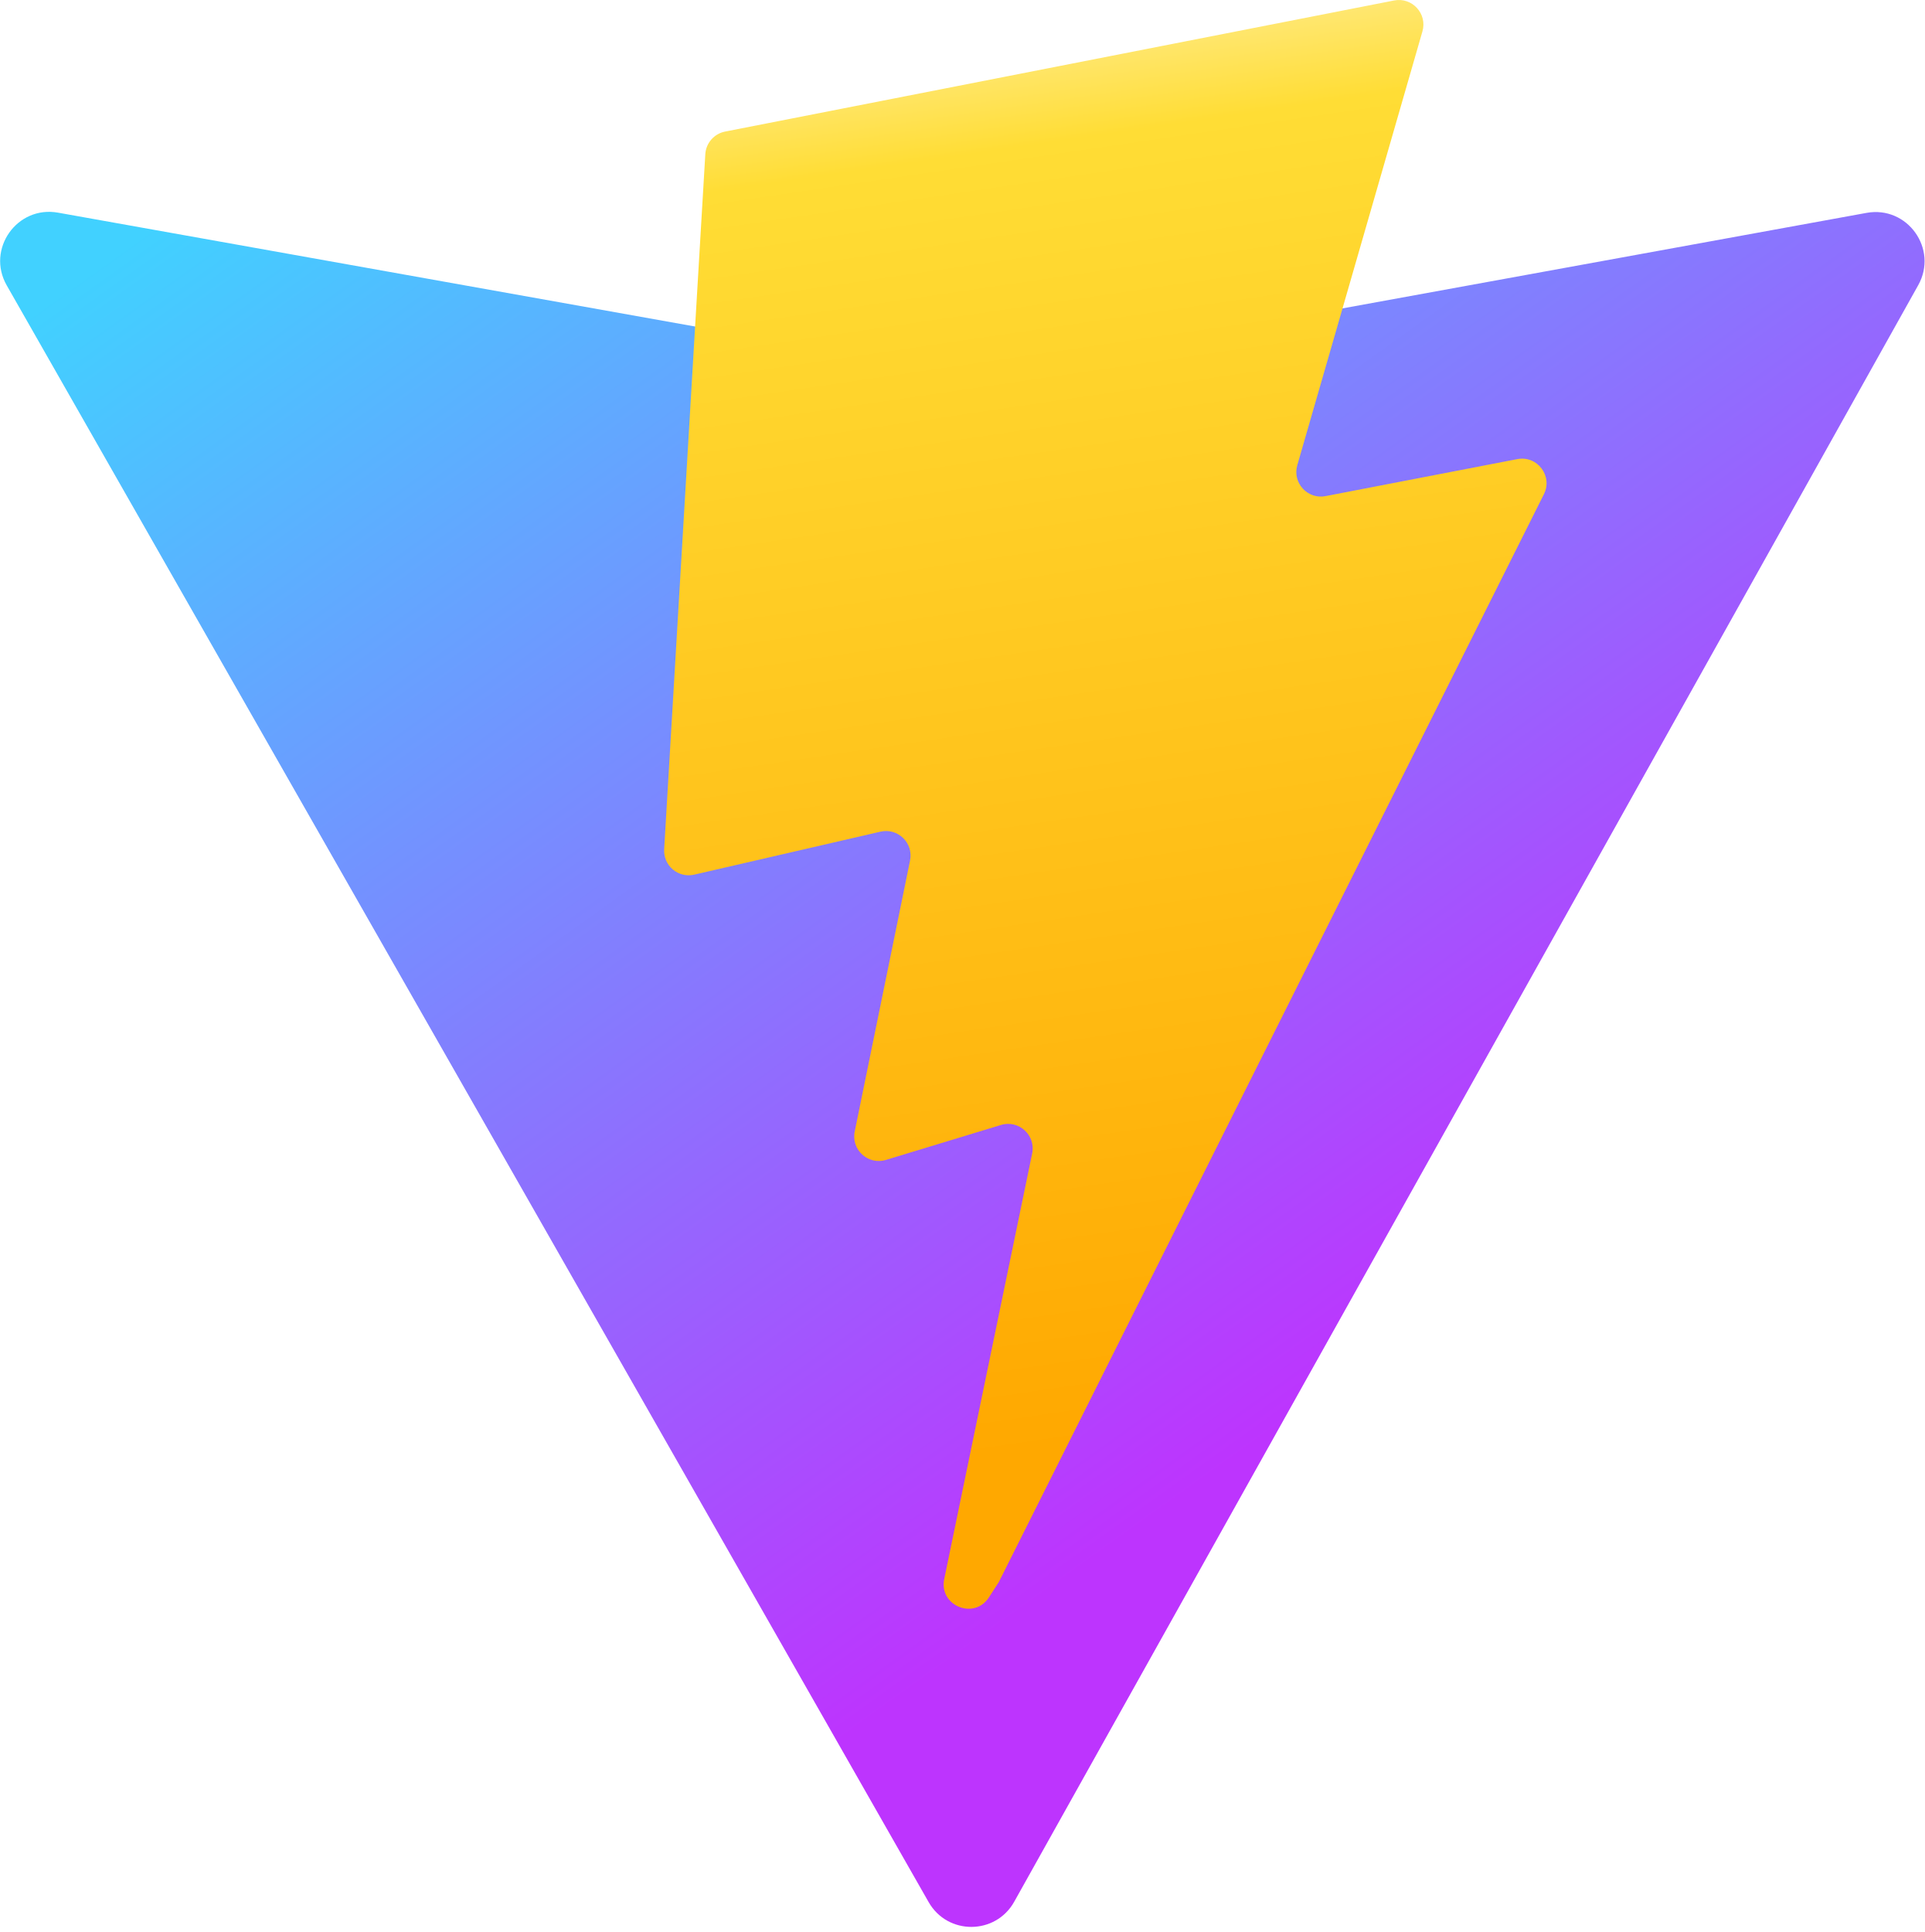
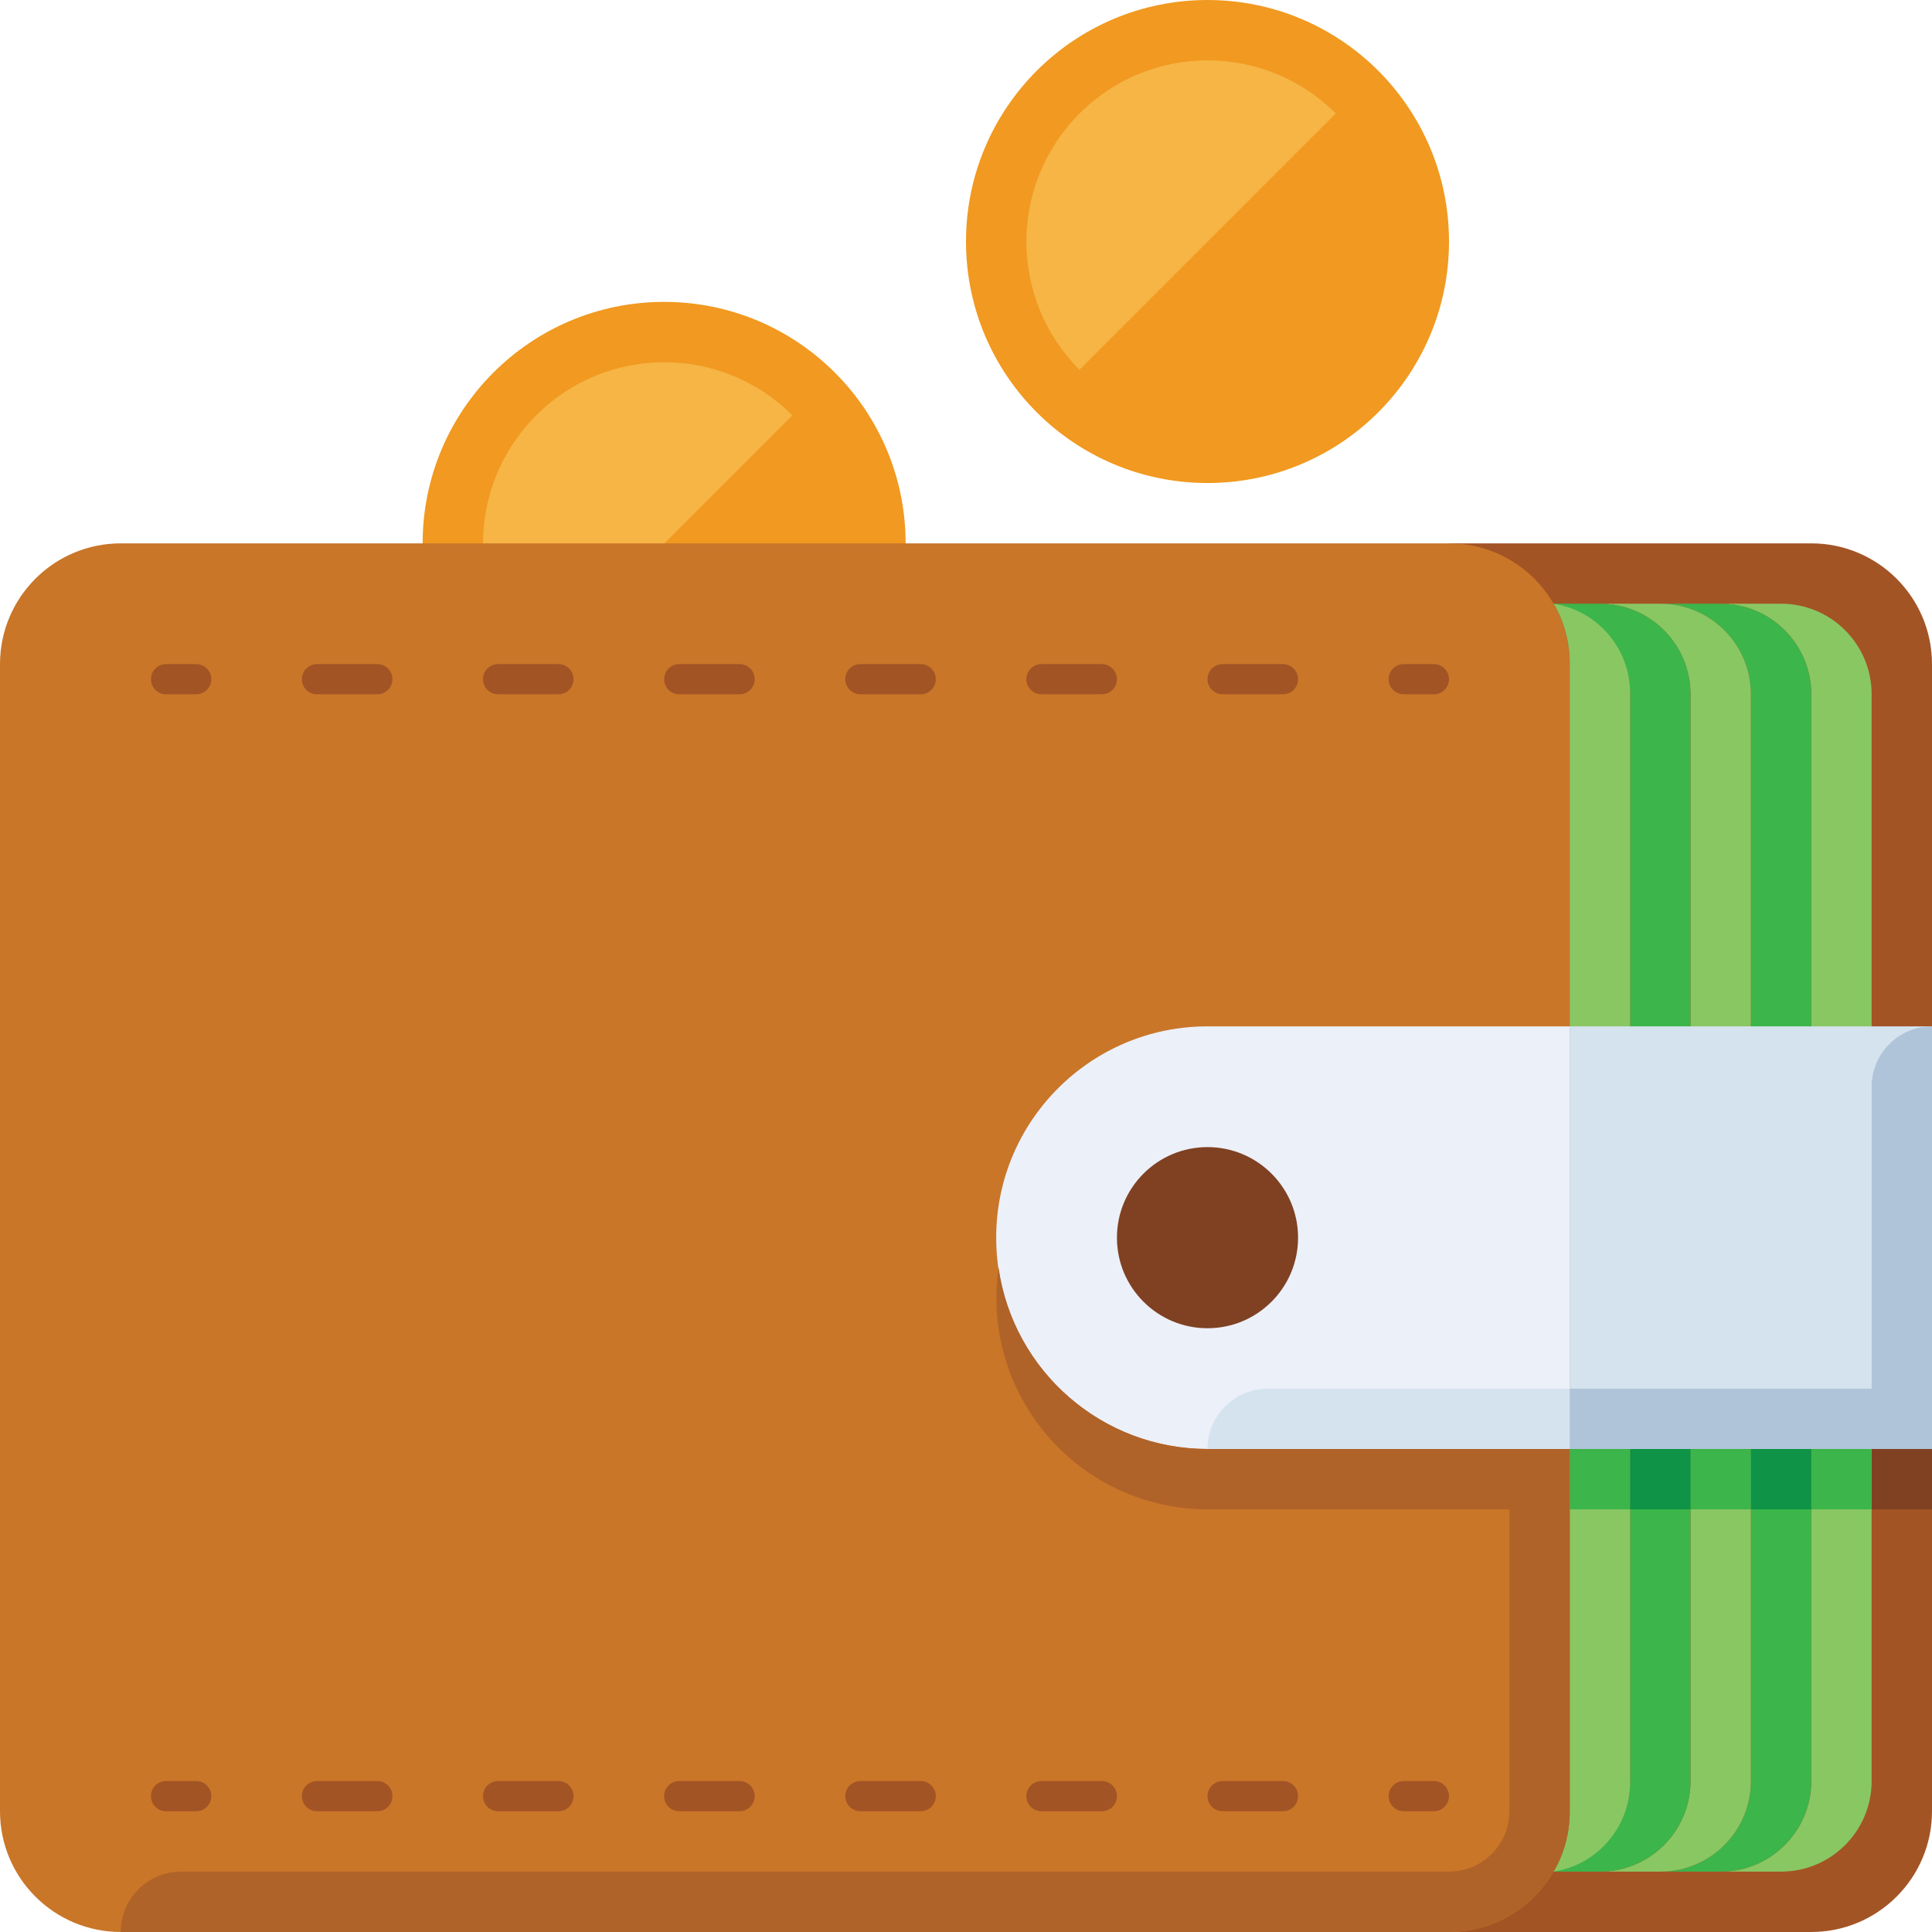
- <svg xmlns="http://www.w3.org/2000/svg" aria-hidden="true" role="img" class="iconify iconify--logos" width="31.88" height="32" preserveAspectRatio="xMidYMid meet" viewBox="0 0 256 257">
-   <defs>
-     <linearGradient id="IconifyId1813088fe1fbc01fb466" x1="-.828%" x2="57.636%" y1="7.652%" y2="78.411%">
-       <stop offset="0%" stop-color="#41D1FF" />
-       <stop offset="100%" stop-color="#BD34FE" />
-     </linearGradient>
-     <linearGradient id="IconifyId1813088fe1fbc01fb467" x1="43.376%" x2="50.316%" y1="2.242%" y2="89.03%">
-       <stop offset="0%" stop-color="#FFEA83" />
-       <stop offset="8.333%" stop-color="#FFDD35" />
-       <stop offset="100%" stop-color="#FFA800" />
-     </linearGradient>
-   </defs>
-   <path fill="url(#IconifyId1813088fe1fbc01fb466)" d="M255.153 37.938L134.897 252.976c-2.483 4.44-8.862 4.466-11.382.048L.875 37.958c-2.746-4.814 1.371-10.646 6.827-9.67l120.385 21.517a6.537 6.537 0 0 0 2.322-.004l117.867-21.483c5.438-.991 9.574 4.796 6.877 9.62Z" />
-   <path fill="url(#IconifyId1813088fe1fbc01fb467)" d="M185.432.063L96.44 17.501a3.268 3.268 0 0 0-2.634 3.014l-5.474 92.456a3.268 3.268 0 0 0 3.997 3.378l24.777-5.718c2.318-.535 4.413 1.507 3.936 3.838l-7.361 36.047c-.495 2.426 1.782 4.5 4.151 3.78l15.304-4.649c2.372-.72 4.652 1.36 4.15 3.788l-11.698 56.621c-.732 3.542 3.979 5.473 5.943 2.437l1.313-2.028l72.516-144.72c1.215-2.423-.88-5.186-3.54-4.672l-25.505 4.922c-2.396.462-4.435-1.77-3.759-4.114l16.646-57.705c.677-2.35-1.37-4.583-3.769-4.113Z" />
+ <svg xmlns="http://www.w3.org/2000/svg" version="1.1" id="Layer_1" viewBox="0 0 512 512" xml:space="preserve">
+   <path style="fill:#A35425;" d="M480,143.996h-96v368h96c17.672,0,32-14.328,32-32v-304C512,158.324,497.672,143.996,480,143.996z" />
+   <g>
+     <circle style="fill:#F19920;" cx="176" cy="144.004" r="64" />
+     <path style="fill:#F19920;" d="M209.92,177.916c18.752-18.736,18.776-49.128,0.04-67.88c-0.016-0.016-0.024-0.024-0.04-0.04   L142,177.916c18.736,18.752,49.128,18.776,67.88,0.04C209.896,177.94,209.904,177.924,209.92,177.916z" />
+   </g>
+   <path style="fill:#F6B545;" d="M142.08,110.076c-18.752,18.736-18.776,49.128-0.04,67.88c0.016,0.016,0.024,0.024,0.04,0.04  l67.92-67.92c-18.736-18.752-49.128-18.776-67.88-0.04C142.104,110.052,142.096,110.06,142.08,110.076z" />
+   <circle style="fill:#F19920;" cx="320" cy="64.004" r="64" />
+   <path style="fill:#89C763;" d="M472,159.996h-16c13.256,0,24,10.744,24,24v288c0,13.256-10.744,24-24,24h16  c13.256,0,24-10.744,24-24v-288C496,170.74,485.256,159.996,472,159.996z" />
+   <path style="fill:#3CB54A;" d="M456,159.996h-16c13.256,0,24,10.744,24,24v288c0,13.256-10.744,24-24,24h16  c13.256,0,24-10.744,24-24v-288C480,170.74,469.256,159.996,456,159.996z" />
+   <path style="fill:#89C763;" d="M440,159.996h-16c13.256,0,24,10.744,24,24v288c0,13.256-10.744,24-24,24h16  c13.256,0,24-10.744,24-24v-288C464,170.74,453.256,159.996,440,159.996z" />
+   <path style="fill:#3CB54A;" d="M424,159.996h-16c13.256,0,24,10.744,24,24v288c0,13.256-10.744,24-24,24h16  c13.256,0,24-10.744,24-24v-288C448,170.74,437.256,159.996,424,159.996z" />
+   <path style="fill:#C97629;" d="M32,143.996h352c17.672,0,32,14.328,32,32v304c0,17.672-14.328,32-32,32H32  c-17.672,0-32-14.328-32-32v-304C0,158.324,14.328,143.996,32,143.996z" />
+   <path style="fill:#89C763;" d="M411.76,159.996c2.816,4.864,4.28,10.384,4.24,16v304c0.04,5.616-1.424,11.136-4.24,16  c11.768-1.864,20.384-12.088,20.24-24v-288C432.144,172.076,423.528,161.86,411.76,159.996z" />
+   <rect x="416" y="271.996" style="fill:#D5E3EF;" width="96" height="112" />
+   <path style="fill:#ECF0F9;" d="M320,271.996c-30.928,0-56,25.072-56,56s25.072,56,56,56h96v-112H320z" />
+   <g>
+     <circle style="fill:#7F4122;" cx="320" cy="327.996" r="24" />
+     <rect x="496" y="383.996" style="fill:#7F4122;" width="16" height="16" />
+   </g>
+   <g>
+     <rect x="480" y="383.996" style="fill:#3CB54A;" width="16" height="16" />
+     <rect x="448" y="383.996" style="fill:#3CB54A;" width="16" height="16" />
+     <rect x="416" y="383.996" style="fill:#3CB54A;" width="16" height="16" />
+   </g>
+   <g>
+     <rect x="464" y="383.996" style="fill:#0E9347;" width="16" height="16" />
+     <rect x="432" y="383.996" style="fill:#0E9347;" width="16" height="16" />
+   </g>
+   <path style="fill:#B06328;" d="M320,383.996c-27.816-0.032-51.384-20.472-55.36-48c-4.416,30.608,16.816,59.008,47.424,63.424  c2.624,0.376,5.28,0.568,7.936,0.576h80v80c0,8.84-7.16,16-16,16H48c-8.84,0-16,7.16-16,16h352c17.672,0,32-14.328,32-32v-96H320z" />
+   <path style="fill:#D5E3EF;" d="M336,367.996h80l0,0v16l0,0h-96l0,0l0,0C320,375.156,327.16,367.996,336,367.996z" />
+   <path style="fill:#B0C4D9;" d="M496,287.996v80h-80v16h96v-112l0,0C503.16,271.996,496,279.156,496,287.996z" />
+   <g>
+     <path style="fill:#A35425;" d="M52,183.996h-8c-2.208,0-4-1.792-4-4s1.792-4,4-4h8c2.208,0,4,1.792,4,4S54.208,183.996,52,183.996z   " />
+     <path style="fill:#A35425;" d="M340,183.996h-16c-2.208,0-4-1.792-4-4s1.792-4,4-4h16c2.208,0,4,1.792,4,4   S342.208,183.996,340,183.996z M292,183.996h-16c-2.208,0-4-1.792-4-4s1.792-4,4-4h16c2.208,0,4,1.792,4,4   S294.208,183.996,292,183.996z M244,183.996h-16c-2.208,0-4-1.792-4-4s1.792-4,4-4h16c2.208,0,4,1.792,4,4   S246.208,183.996,244,183.996z M196,183.996h-16c-2.208,0-4-1.792-4-4s1.792-4,4-4h16c2.208,0,4,1.792,4,4   S198.208,183.996,196,183.996z M148,183.996h-16c-2.208,0-4-1.792-4-4s1.792-4,4-4h16c2.208,0,4,1.792,4,4   S150.208,183.996,148,183.996z M100,183.996H84c-2.208,0-4-1.792-4-4s1.792-4,4-4h16c2.208,0,4,1.792,4,4   S102.208,183.996,100,183.996z" />
+     <path style="fill:#A35425;" d="M380,183.996h-8c-2.208,0-4-1.792-4-4s1.792-4,4-4h8c2.208,0,4,1.792,4,4   S382.208,183.996,380,183.996z" />
+     <path style="fill:#A35425;" d="M52,479.996h-8c-2.208,0-4-1.792-4-4s1.792-4,4-4h8c2.208,0,4,1.792,4,4S54.208,479.996,52,479.996z   " />
+     <path style="fill:#A35425;" d="M340,479.996h-16c-2.208,0-4-1.792-4-4s1.792-4,4-4h16c2.208,0,4,1.792,4,4   S342.208,479.996,340,479.996z M292,479.996h-16c-2.208,0-4-1.792-4-4s1.792-4,4-4h16c2.208,0,4,1.792,4,4   S294.208,479.996,292,479.996z M244,479.996h-16c-2.208,0-4-1.792-4-4s1.792-4,4-4h16c2.208,0,4,1.792,4,4   S246.208,479.996,244,479.996z M196,479.996h-16c-2.208,0-4-1.792-4-4s1.792-4,4-4h16c2.208,0,4,1.792,4,4   S198.208,479.996,196,479.996z M148,479.996h-16c-2.208,0-4-1.792-4-4s1.792-4,4-4h16c2.208,0,4,1.792,4,4   S150.208,479.996,148,479.996z M100,479.996H84c-2.208,0-4-1.792-4-4s1.792-4,4-4h16c2.208,0,4,1.792,4,4   S102.208,479.996,100,479.996z" />
+     <path style="fill:#A35425;" d="M380,479.996h-8c-2.208,0-4-1.792-4-4s1.792-4,4-4h8c2.208,0,4,1.792,4,4   S382.208,479.996,380,479.996z" />
+   </g>
+   <path style="fill:#F19920;" d="M353.92,97.916c18.752-18.736,18.776-49.128,0.04-67.88c-0.016-0.016-0.024-0.024-0.04-0.04  L286,97.916c18.736,18.752,49.128,18.776,67.88,0.04C353.896,97.94,353.904,97.924,353.92,97.916z" />
+   <path style="fill:#F6B545;" d="M286.08,30.076c-18.752,18.736-18.776,49.128-0.04,67.88c0.016,0.016,0.024,0.024,0.04,0.04  L354,30.076c-18.736-18.752-49.128-18.776-67.88-0.04C286.104,30.052,286.096,30.06,286.08,30.076z" />
</svg>
